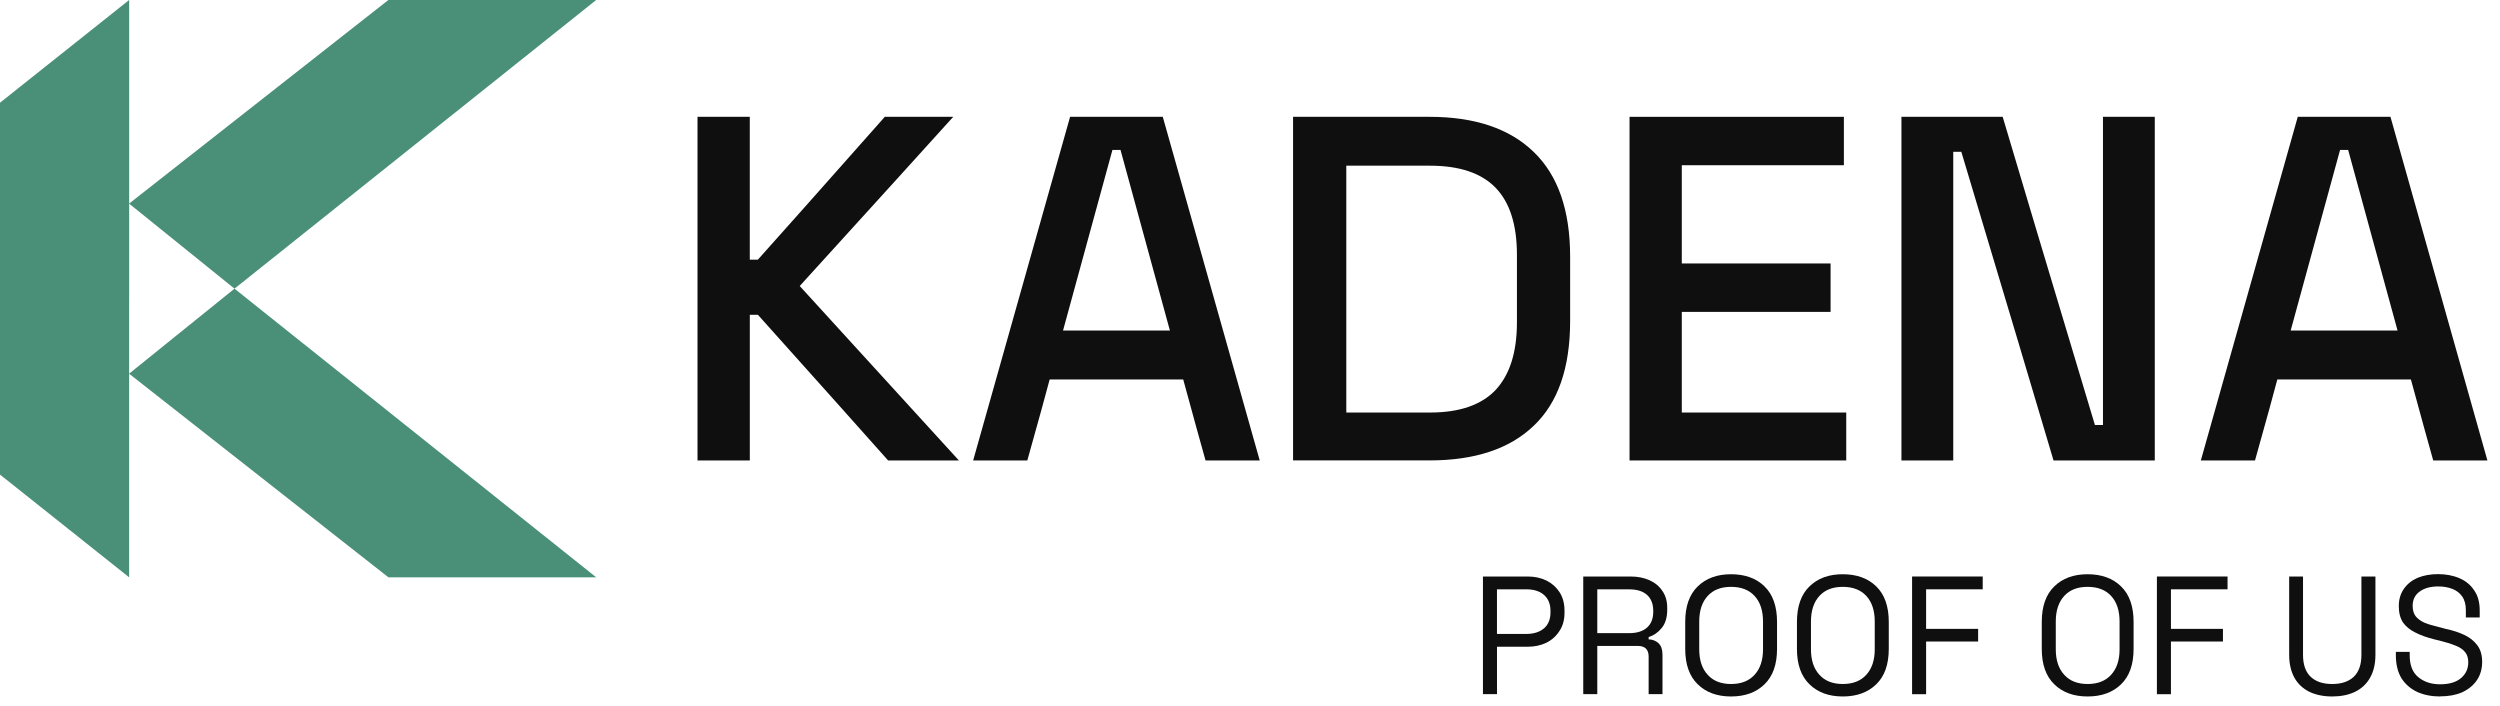
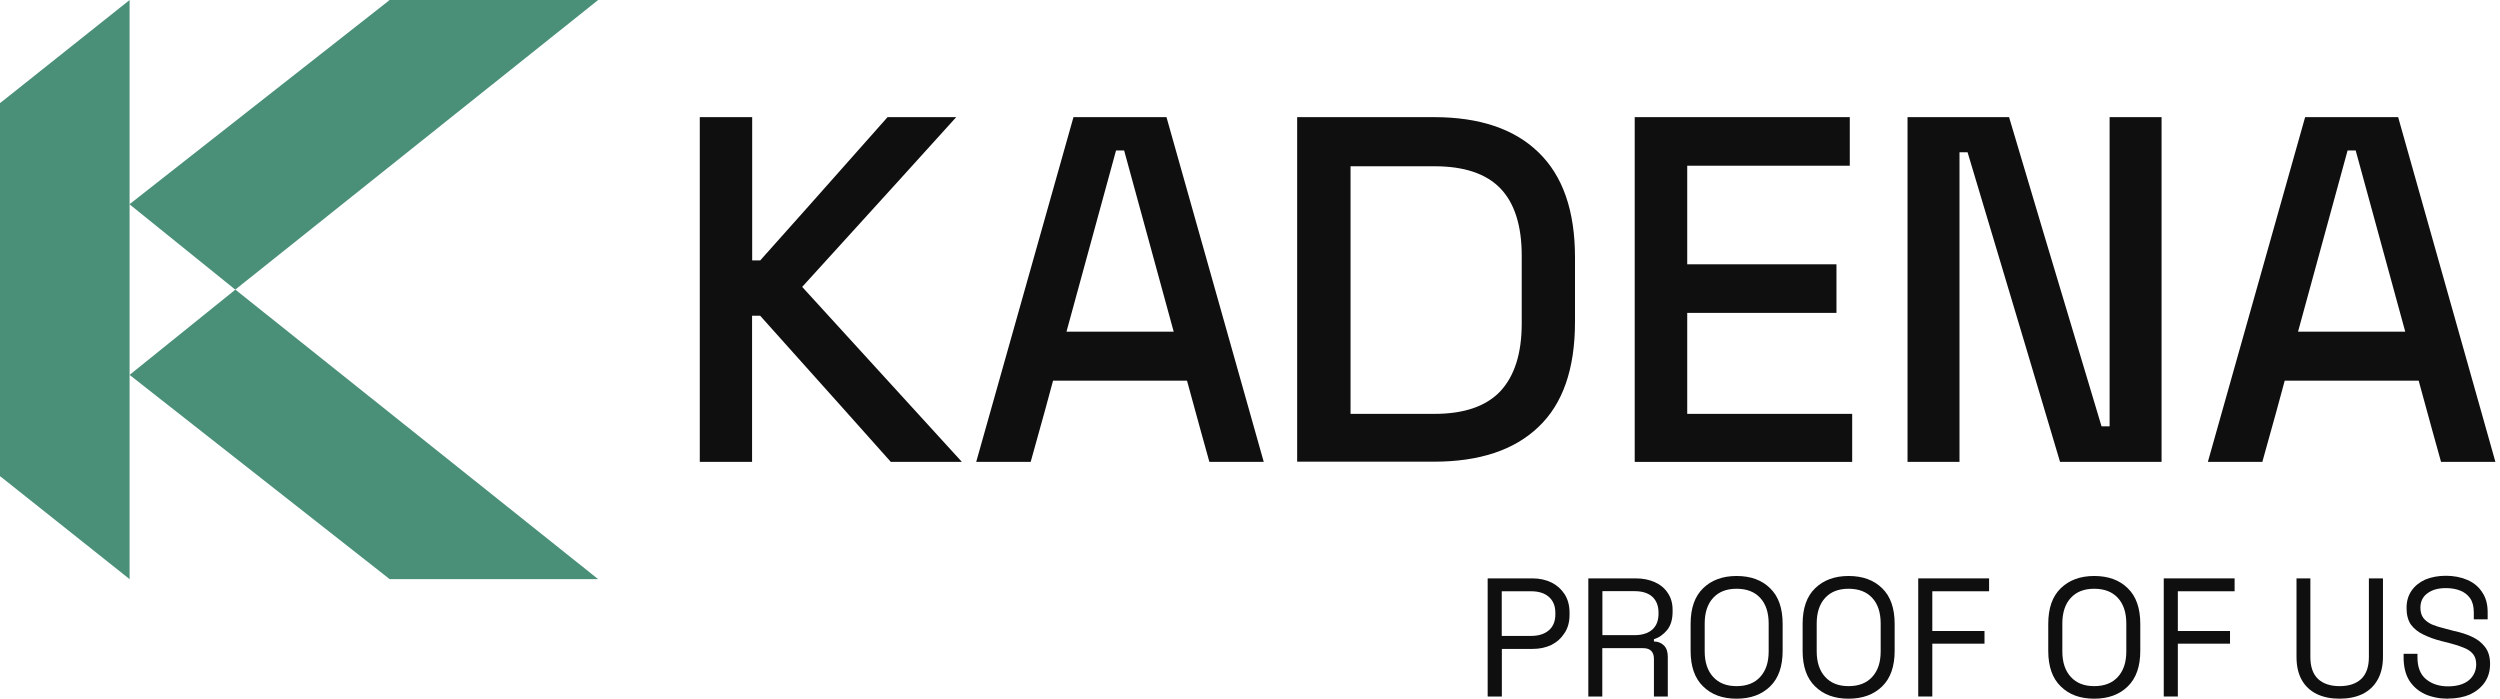
- <svg xmlns="http://www.w3.org/2000/svg" data-style="kdacolor" width="163" height="46" viewBox="0 0 163 46">
-   <path id="{kda.foundation.color.icon.brand.logo.default}" d="M38.872 37.64H25.323L25.314 37.633L25.208 37.551L8.417 24.365L15.289 18.821L38.759 37.551L38.872 37.64Z" fill="#4A9079" />
-   <path id="{kda.foundation.color.icon.brand.logo.default}" d="M38.872 0H25.323L25.314 0.007L25.208 0.089L8.417 13.275L15.289 18.821L38.759 0.089L38.872 0Z" fill="#4A9079" />
-   <path id="{kda.foundation.color.icon.brand.logo.default}" d="M8.419 19.657V37.551V37.64L8.41 37.634L8.306 37.551L0.138 31.053L0.118 31.037L0 30.946V6.695L0.118 6.603L0.138 6.587L8.308 0.089L8.412 0.007L8.421 0V13.273V13.289V19.657H8.419Z" fill="#4A9079" />
-   <path id="{kda.foundation.color.text.brand.wordmark.default}" d="M45.478 30.022V7.617H48.886V16.929H49.413C50.799 15.389 53.555 12.284 57.689 7.617H62.151C60.477 9.472 57.142 13.149 52.142 18.648C53.875 20.542 57.337 24.334 62.523 30.024H57.907C56.502 28.44 53.671 25.274 49.415 20.524H48.888V30.024H45.481L45.478 30.022Z" fill="#0F0F0F" />
-   <path id="{kda.foundation.color.text.brand.wordmark.default}" d="M63.449 30.022C64.502 26.294 66.609 18.824 69.77 7.617H75.813C76.866 11.344 78.976 18.815 82.134 30.022H78.602C78.352 29.147 77.869 27.388 77.145 24.74H68.438C68.211 25.614 67.723 27.374 66.981 30.022H63.449ZM69.307 21.553H76.278C75.741 19.575 74.665 15.646 73.057 9.774H72.531C71.993 11.732 70.918 15.66 69.309 21.553H69.307Z" fill="#0F0F0F" />
-   <path id="{kda.foundation.color.text.brand.wordmark.default}" d="M84.308 30.022V7.617H93.201C96.155 7.617 98.417 8.379 99.987 9.897C101.577 11.419 102.373 13.7 102.373 16.74V20.928C102.373 23.991 101.577 26.271 99.987 27.771C98.417 29.271 96.155 30.019 93.201 30.019H84.308V30.022ZM87.779 26.897H93.233C95.154 26.897 96.579 26.408 97.511 25.429C98.442 24.43 98.904 22.959 98.904 21.022V16.614C98.904 14.656 98.439 13.197 97.511 12.239C96.581 11.282 95.156 10.803 93.233 10.803H87.779V26.897Z" fill="#0F0F0F" />
-   <path id="{kda.foundation.color.text.brand.wordmark.default}" d="M106.246 30.022V7.617H120.221V10.773H109.653V17.178H119.354V20.335H109.653V26.897H120.375V30.022H106.244H106.246Z" fill="#0F0F0F" />
-   <path id="{kda.foundation.color.text.brand.wordmark.default}" d="M123.974 30.022V7.617H130.575C131.567 10.97 133.57 17.669 136.588 27.709H137.114V7.617H140.492V30.022H133.89C132.899 26.669 130.895 19.96 127.878 9.897H127.352V30.022H123.974Z" fill="#0F0F0F" />
-   <path id="{kda.foundation.color.text.brand.wordmark.default}" d="M143.494 30.022C144.548 26.294 146.654 18.824 149.814 7.617H155.858C156.911 11.344 159.018 18.815 162.179 30.022H158.646C158.397 29.147 157.913 27.388 157.19 24.74H148.482C148.256 25.614 147.768 27.374 147.026 30.022H143.494ZM149.349 21.553H156.321C155.783 19.575 154.71 15.646 153.099 9.774H152.573C152.035 11.732 150.96 15.66 149.351 21.553H149.349Z" fill="#0F0F0F" />
-   <path id="{kda.foundation.color.text.brand.wordmark.default}" d="M96.688 45.259V37.588H99.601C100.061 37.588 100.472 37.677 100.835 37.855C101.189 38.033 101.472 38.286 101.686 38.615C101.899 38.95 102.006 39.35 102.006 39.813V39.953C102.006 40.416 101.897 40.813 101.677 41.139C101.463 41.475 101.178 41.731 100.815 41.911C100.454 42.082 100.048 42.167 99.603 42.167H97.604V45.259H96.69H96.688ZM97.602 41.333H99.505C99.996 41.333 100.381 41.212 100.665 40.971C100.948 40.729 101.091 40.382 101.091 39.932V39.825C101.091 39.382 100.951 39.037 100.665 38.786C100.388 38.544 100.002 38.423 99.505 38.423H97.602V41.333Z" fill="#0F0F0F" />
-   <path id="{kda.foundation.color.text.brand.wordmark.default}" d="M103.228 45.259V37.588H106.312C106.779 37.588 107.194 37.67 107.555 37.834C107.916 37.999 108.197 38.234 108.394 38.54C108.601 38.839 108.703 39.204 108.703 39.631V39.749C108.703 40.256 108.583 40.656 108.342 40.948C108.102 41.24 107.818 41.436 107.491 41.537V41.687C107.754 41.694 107.97 41.781 108.14 41.943C108.31 42.105 108.394 42.354 108.394 42.68V45.259H107.491V42.799C107.491 42.577 107.43 42.406 107.31 42.285C107.196 42.171 107.019 42.114 106.779 42.114H104.143V45.259H103.228ZM104.143 41.281H106.228C106.724 41.281 107.11 41.16 107.387 40.918C107.657 40.676 107.791 40.334 107.791 39.891V39.816C107.791 39.38 107.657 39.037 107.387 38.788C107.117 38.547 106.731 38.426 106.228 38.426H104.143V41.283V41.281Z" fill="#0F0F0F" />
-   <path id="{kda.foundation.color.text.brand.wordmark.default}" d="M112.864 45.41C111.956 45.41 111.232 45.145 110.695 44.618C110.148 44.091 109.876 43.319 109.876 42.308V40.553C109.876 39.532 110.148 38.759 110.695 38.231C111.235 37.704 111.956 37.44 112.864 37.44C113.771 37.44 114.504 37.704 115.044 38.231C115.591 38.759 115.863 39.532 115.863 40.553V42.308C115.863 43.321 115.591 44.091 115.044 44.618C114.504 45.145 113.778 45.41 112.864 45.41ZM112.864 44.597C113.524 44.597 114.034 44.397 114.395 43.999C114.763 43.6 114.949 43.047 114.949 42.34V40.521C114.949 39.809 114.765 39.252 114.395 38.852C114.034 38.46 113.524 38.263 112.864 38.263C112.203 38.263 111.704 38.46 111.344 38.852C110.976 39.252 110.79 39.809 110.79 40.521V42.34C110.79 43.045 110.974 43.6 111.344 43.999C111.704 44.399 112.213 44.597 112.864 44.597Z" fill="#0F0F0F" />
-   <path id="{kda.foundation.color.text.brand.wordmark.default}" d="M120.148 45.41C119.241 45.41 118.517 45.145 117.98 44.618C117.433 44.091 117.161 43.319 117.161 42.308V40.553C117.161 39.532 117.433 38.759 117.98 38.231C118.519 37.704 119.241 37.44 120.148 37.44C121.056 37.44 121.789 37.704 122.329 38.231C122.875 38.759 123.148 39.532 123.148 40.553V42.308C123.148 43.321 122.875 44.091 122.329 44.618C121.789 45.145 121.063 45.41 120.148 45.41ZM120.148 44.597C120.809 44.597 121.319 44.397 121.68 43.999C122.047 43.6 122.233 43.047 122.233 42.34V40.521C122.233 39.809 122.05 39.252 121.68 38.852C121.319 38.46 120.809 38.263 120.148 38.263C119.488 38.263 118.989 38.46 118.628 38.852C118.261 39.252 118.075 39.809 118.075 40.521V42.34C118.075 43.045 118.259 43.6 118.628 43.999C118.989 44.399 119.497 44.597 120.148 44.597Z" fill="#0F0F0F" />
-   <path id="{kda.foundation.color.text.brand.wordmark.default}" d="M124.668 45.259V37.588H129.273V38.423H125.582V41.002H128.974V41.827H125.582V45.262H124.668V45.259Z" fill="#0F0F0F" />
-   <path id="{kda.foundation.color.text.brand.wordmark.default}" d="M136.111 45.41C135.204 45.41 134.48 45.145 133.942 44.618C133.395 44.091 133.123 43.319 133.123 42.308V40.553C133.123 39.532 133.395 38.759 133.942 38.231C134.482 37.704 135.204 37.44 136.111 37.44C137.019 37.44 137.751 37.704 138.291 38.231C138.838 38.759 139.11 39.532 139.11 40.553V42.308C139.11 43.321 138.838 44.091 138.291 44.618C137.751 45.145 137.025 45.41 136.111 45.41ZM136.111 44.597C136.771 44.597 137.282 44.397 137.642 43.999C138.01 43.6 138.196 43.047 138.196 42.34V40.521C138.196 39.809 138.012 39.252 137.642 38.852C137.282 38.46 136.771 38.263 136.111 38.263C135.451 38.263 134.952 38.46 134.591 38.852C134.223 39.252 134.037 39.809 134.037 40.521V42.34C134.037 43.045 134.221 43.6 134.591 43.999C134.952 44.399 135.46 44.597 136.111 44.597Z" fill="#0F0F0F" />
-   <path id="{kda.foundation.color.text.brand.wordmark.default}" d="M140.63 45.259V37.588H145.236V38.423H141.545V41.002H144.936V41.827H141.545V45.262H140.63V45.259Z" fill="#0F0F0F" />
-   <path id="{kda.foundation.color.text.brand.wordmark.default}" d="M152.062 45.41C151.495 45.41 151.003 45.309 150.583 45.111C150.157 44.903 149.832 44.602 149.605 44.202C149.372 43.789 149.254 43.285 149.254 42.694V37.59H150.157V42.705C150.157 43.333 150.322 43.808 150.656 44.127C150.989 44.442 151.457 44.597 152.06 44.597C152.664 44.597 153.131 44.44 153.464 44.127C153.798 43.805 153.964 43.333 153.964 42.705V37.59H154.878V42.694C154.878 43.285 154.76 43.785 154.526 44.191C154.299 44.597 153.97 44.903 153.537 45.111C153.12 45.312 152.625 45.41 152.058 45.41H152.062Z" fill="#0F0F0F" />
-   <path id="{kda.foundation.color.text.brand.wordmark.default}" d="M159.102 45.41C158.549 45.41 158.054 45.314 157.614 45.12C157.181 44.919 156.838 44.625 156.582 44.232C156.334 43.826 156.21 43.324 156.21 42.723V42.5H157.113V42.723C157.113 43.365 157.296 43.84 157.666 44.145C158.043 44.46 158.521 44.616 159.102 44.616C159.683 44.616 160.144 44.481 160.463 44.209C160.777 43.938 160.931 43.595 160.931 43.182C160.931 42.904 160.86 42.68 160.718 42.509C160.575 42.338 160.377 42.203 160.123 42.103C159.869 41.995 159.57 41.899 159.229 41.813C159.102 41.785 158.914 41.737 158.667 41.673C158.22 41.559 157.827 41.418 157.487 41.244C157.147 41.08 156.877 40.863 156.679 40.592C156.495 40.313 156.402 39.957 156.402 39.521C156.402 39.085 156.509 38.722 156.722 38.407C156.936 38.092 157.233 37.85 157.616 37.679C158.013 37.515 158.462 37.433 158.966 37.433C159.47 37.433 159.948 37.522 160.359 37.7C160.77 37.878 161.09 38.142 161.316 38.492C161.557 38.834 161.677 39.27 161.677 39.797V40.258H160.774V39.797C160.774 39.428 160.697 39.126 160.541 38.898C160.384 38.67 160.168 38.503 159.892 38.396C159.622 38.288 159.313 38.236 158.966 38.236C158.469 38.236 158.07 38.346 157.764 38.567C157.457 38.788 157.305 39.101 157.305 39.507C157.305 39.779 157.369 40 157.496 40.172C157.623 40.336 157.809 40.475 158.05 40.589C158.29 40.69 158.578 40.779 158.912 40.856C159.039 40.893 159.227 40.943 159.474 41.007C159.921 41.101 160.318 41.228 160.665 41.393C161.019 41.557 161.303 41.781 161.516 42.066C161.729 42.344 161.836 42.707 161.836 43.157C161.836 43.607 161.723 44.008 161.496 44.344C161.269 44.679 160.949 44.942 160.538 45.136C160.128 45.314 159.649 45.403 159.102 45.403V45.41Z" fill="#0F0F0F" />
+ <svg xmlns="http://www.w3.org/2000/svg" data-style="kdacolor" width="229" height="64" viewBox="0 0 229 64">
+   <path id="{kda.foundation.color.icon.brand.logo.default}" d="M54.79 53.05H35.68L35.53 52.92L11.87 34.34L21.56 26.53L54.64 52.93L54.8 53.06L54.79 53.05Z" fill="#4A9079" />
+   <path id="{kda.foundation.color.icon.brand.logo.default}" d="M54.79 0H35.68L35.53 0.13L11.86 18.71L21.55 26.53L54.63 0.13L54.79 0Z" fill="#4A9079" />
+   <path id="{kda.foundation.color.icon.brand.logo.default}" d="M11.87 27.7V53.05H11.86L11.71 52.92L0.2 43.77L0.17 43.75L0 43.62V9.44L0.17 9.31L0.2 9.29L11.71 0.13L11.86 0.01H11.87V18.71V27.71V27.7Z" fill="#4A9079" />
+   <path id="{kda.foundation.color.text.brand.wordmark.default}" d="M64.1 42.31V10.73H68.9V23.85H69.64C71.59 21.68 75.48 17.3 81.3 10.73H87.59C85.23 13.35 80.53 18.53 73.48 26.28C75.92 28.95 80.8 34.29 88.11 42.31H81.6C79.62 40.08 75.63 35.62 69.63 28.92H68.89V42.31H64.08H64.1Z" fill="#0F0F0F" />
+   <path id="{kda.foundation.color.text.brand.wordmark.default}" d="M89.42 42.31C90.9 37.06 93.87 26.53 98.33 10.73H106.85C108.33 15.98 111.31 26.51 115.76 42.31H110.78C110.43 41.08 109.75 38.6 108.73 34.87H96.46C96.14 36.1 95.45 38.58 94.41 42.31H89.43H89.42ZM97.68 30.38H107.51C106.75 27.59 105.24 22.05 102.97 13.78H102.23C101.47 16.54 99.96 22.08 97.69 30.38H97.68Z" fill="#0F0F0F" />
+   <path id="{kda.foundation.color.text.brand.wordmark.default}" d="M118.82 42.31V10.73H131.35C135.51 10.73 138.7 11.8 140.91 13.94C143.15 16.09 144.27 19.3 144.27 23.58V29.48C144.27 33.8 143.15 37.01 140.91 39.12C138.7 41.23 135.51 42.29 131.35 42.29H118.82V42.31ZM123.71 37.91H131.4C134.11 37.91 136.12 37.22 137.43 35.84C138.74 34.43 139.39 32.36 139.39 29.63V23.42C139.39 20.66 138.73 18.6 137.43 17.25C136.12 15.9 134.11 15.23 131.4 15.23H123.71V37.91Z" fill="#0F0F0F" />
+   <path id="{kda.foundation.color.text.brand.wordmark.default}" d="M149.74 42.31V10.73H169.44V15.18H154.55V24.21H168.22V28.66H154.55V37.91H169.66V42.31H149.74Z" fill="#0F0F0F" />
+   <path id="{kda.foundation.color.text.brand.wordmark.default}" d="M174.73 42.31V10.73H184.03C185.43 15.46 188.25 24.9 192.5 39.05H193.24V10.73H198V42.31H188.7C187.3 37.58 184.48 28.13 180.23 13.95H179.49V42.31H174.73Z" fill="#0F0F0F" />
+   <path id="{kda.foundation.color.text.brand.wordmark.default}" d="M202.24 42.31C203.73 37.06 206.69 26.53 211.15 10.73H219.67C221.15 15.98 224.12 26.51 228.58 42.31H223.6C223.25 41.08 222.57 38.6 221.55 34.87H209.28C208.96 36.1 208.27 38.58 207.23 42.31H202.25H202.24ZM210.49 30.38H220.32C219.56 27.59 218.05 22.05 215.78 13.78H215.04C214.28 16.54 212.77 22.08 210.5 30.38H210.49Z" fill="#0F0F0F" />
+   <path id="{kda.foundation.color.text.brand.wordmark.default}" d="M136.27 63.79V52.98H140.38C141.03 52.98 141.61 53.11 142.12 53.36C142.62 53.61 143.02 53.97 143.32 54.43C143.62 54.9 143.77 55.47 143.77 56.12V56.32C143.77 56.97 143.62 57.53 143.31 57.99C143.01 58.46 142.61 58.82 142.1 59.08C141.59 59.32 141.02 59.44 140.39 59.44H137.57V63.8H136.28L136.27 63.79ZM137.56 58.25H140.24C140.93 58.25 141.47 58.08 141.87 57.74C142.27 57.4 142.47 56.91 142.47 56.28V56.13C142.47 55.51 142.27 55.02 141.87 54.67C141.48 54.33 140.94 54.16 140.24 54.16H137.56V58.26V58.25Z" fill="#0F0F0F" />
+   <path id="{kda.foundation.color.text.brand.wordmark.default}" d="M145.49 63.79V52.98H149.84C150.5 52.98 151.08 53.1 151.59 53.33C152.1 53.56 152.49 53.89 152.77 54.32C153.06 54.74 153.21 55.26 153.21 55.86V56.03C153.21 56.74 153.04 57.31 152.7 57.72C152.36 58.13 151.96 58.41 151.5 58.55V58.76C151.87 58.76 152.18 58.89 152.41 59.12C152.65 59.35 152.77 59.7 152.77 60.16V63.8H151.5V60.33C151.5 60.02 151.41 59.78 151.24 59.61C151.08 59.45 150.83 59.37 150.49 59.37H146.77V63.8H145.48L145.49 63.79ZM146.78 58.18H149.72C150.42 58.18 150.96 58.01 151.35 57.67C151.73 57.33 151.92 56.85 151.92 56.22V56.11C151.92 55.5 151.73 55.01 151.35 54.66C150.97 54.32 150.43 54.15 149.72 54.15H146.78V58.18Z" fill="#0F0F0F" />
+   <path id="{kda.foundation.color.text.brand.wordmark.default}" d="M159.07 64C157.79 64 156.77 63.63 156.01 62.88C155.24 62.14 154.86 61.05 154.86 59.62V57.15C154.86 55.71 155.24 54.62 156.01 53.88C156.77 53.14 157.79 52.76 159.07 52.76C160.35 52.76 161.38 53.13 162.14 53.88C162.91 54.62 163.29 55.71 163.29 57.15V59.62C163.29 61.05 162.91 62.13 162.14 62.88C161.38 63.62 160.36 64 159.07 64ZM159.07 62.85C160 62.85 160.72 62.57 161.23 62.01C161.75 61.45 162.01 60.67 162.01 59.67V57.11C162.01 56.11 161.75 55.32 161.23 54.76C160.72 54.21 160 53.93 159.07 53.93C158.14 53.93 157.44 54.21 156.93 54.76C156.41 55.32 156.15 56.11 156.15 57.11V59.67C156.15 60.66 156.41 61.45 156.93 62.01C157.44 62.57 158.15 62.85 159.07 62.85Z" fill="#0F0F0F" />
+   <path id="{kda.foundation.color.text.brand.wordmark.default}" d="M169.33 64C168.05 64 167.03 63.63 166.27 62.88C165.5 62.14 165.12 61.05 165.12 59.62V57.15C165.12 55.71 165.5 54.62 166.27 53.88C167.03 53.14 168.05 52.76 169.33 52.76C170.61 52.76 171.64 53.13 172.4 53.88C173.17 54.62 173.55 55.71 173.55 57.15V59.62C173.55 61.05 173.17 62.13 172.4 62.88C171.64 63.62 170.62 64 169.33 64ZM169.33 62.85C170.26 62.85 170.98 62.57 171.49 62.01C172.01 61.45 172.27 60.67 172.27 59.67V57.11C172.27 56.11 172.01 55.32 171.49 54.76C170.98 54.21 170.26 53.93 169.33 53.93C168.4 53.93 167.7 54.21 167.19 54.76C166.67 55.32 166.41 56.11 166.41 57.11V59.67C166.41 60.66 166.67 61.45 167.19 62.01C167.7 62.57 168.41 62.85 169.33 62.85Z" fill="#0F0F0F" />
+   <path id="{kda.foundation.color.text.brand.wordmark.default}" d="M175.71 63.79V52.98H182.2V54.16H177V57.8H181.78V58.96H177V63.8H175.71V63.79Z" fill="#0F0F0F" />
+   <path id="{kda.foundation.color.text.brand.wordmark.default}" d="M191.83 64C190.55 64 189.53 63.63 188.77 62.88C188 62.14 187.62 61.05 187.62 59.62V57.15C187.62 55.71 188 54.62 188.77 53.88C189.53 53.14 190.55 52.76 191.83 52.76C193.11 52.76 194.14 53.13 194.9 53.88C195.67 54.62 196.05 55.71 196.05 57.15V59.62C196.05 61.05 195.67 62.13 194.9 62.88C194.14 63.62 193.12 64 191.83 64ZM191.83 62.85C192.76 62.85 193.48 62.57 193.99 62.01C194.51 61.45 194.77 60.67 194.77 59.67V57.11C194.77 56.11 194.51 55.32 193.99 54.76C193.48 54.21 192.76 53.93 191.83 53.93C190.9 53.93 190.2 54.21 189.69 54.76C189.17 55.32 188.91 56.11 188.91 57.11V59.67C188.91 60.66 189.17 61.45 189.69 62.01C190.2 62.57 190.91 62.85 191.83 62.85Z" fill="#0F0F0F" />
+   <path id="{kda.foundation.color.text.brand.wordmark.default}" d="M198.2 63.79V52.98H204.69V54.16H199.49V57.8H204.27V58.96H199.49V63.8H198.2V63.79Z" fill="#0F0F0F" />
+   <path id="{kda.foundation.color.text.brand.wordmark.default}" d="M214.31 64C213.51 64 212.82 63.86 212.23 63.58C211.63 63.29 211.17 62.86 210.85 62.3C210.52 61.72 210.36 61.01 210.36 60.17V52.98H211.63V60.19C211.63 61.07 211.86 61.74 212.33 62.19C212.8 62.63 213.46 62.85 214.31 62.85C215.16 62.85 215.82 62.63 216.29 62.19C216.76 61.74 216.99 61.07 216.99 60.19V52.98H218.28V60.17C218.28 61 218.11 61.71 217.78 62.28C217.46 62.85 217 63.28 216.39 63.58C215.8 63.86 215.1 64 214.31 64Z" fill="#0F0F0F" />
+   <path id="{kda.foundation.color.text.brand.wordmark.default}" d="M224.24 64C223.46 64 222.76 63.86 222.14 63.59C221.53 63.31 221.05 62.89 220.69 62.34C220.34 61.77 220.17 61.06 220.17 60.21V59.89H221.44V60.21C221.44 61.11 221.7 61.78 222.22 62.21C222.75 62.65 223.43 62.87 224.24 62.87C225.05 62.87 225.71 62.68 226.16 62.3C226.6 61.92 226.82 61.43 226.82 60.85C226.82 60.46 226.72 60.14 226.52 59.9C226.32 59.66 226.04 59.47 225.68 59.33C225.32 59.18 224.9 59.04 224.42 58.92C224.24 58.88 223.98 58.81 223.63 58.72C223 58.56 222.45 58.36 221.97 58.12C221.49 57.89 221.11 57.58 220.83 57.2C220.57 56.81 220.44 56.31 220.44 55.69C220.44 55.07 220.59 54.56 220.89 54.12C221.19 53.68 221.61 53.34 222.15 53.09C222.71 52.86 223.34 52.74 224.05 52.74C224.76 52.74 225.43 52.87 226.01 53.12C226.59 53.37 227.04 53.74 227.36 54.24C227.7 54.72 227.87 55.34 227.87 56.08V56.73H226.6V56.08C226.6 55.56 226.49 55.13 226.27 54.81C226.05 54.49 225.74 54.25 225.36 54.1C224.98 53.95 224.54 53.87 224.05 53.87C223.35 53.87 222.79 54.02 222.36 54.34C221.93 54.65 221.71 55.09 221.71 55.67C221.71 56.05 221.8 56.36 221.98 56.61C222.16 56.84 222.42 57.04 222.76 57.2C223.1 57.34 223.5 57.47 223.97 57.58C224.15 57.63 224.41 57.7 224.76 57.79C225.39 57.92 225.95 58.1 226.44 58.33C226.94 58.56 227.34 58.88 227.64 59.28C227.94 59.67 228.09 60.18 228.09 60.82C228.09 61.46 227.93 62.02 227.61 62.49C227.29 62.96 226.84 63.33 226.26 63.61C225.68 63.86 225.01 63.99 224.24 63.99V64Z" fill="#0F0F0F" />
</svg>
